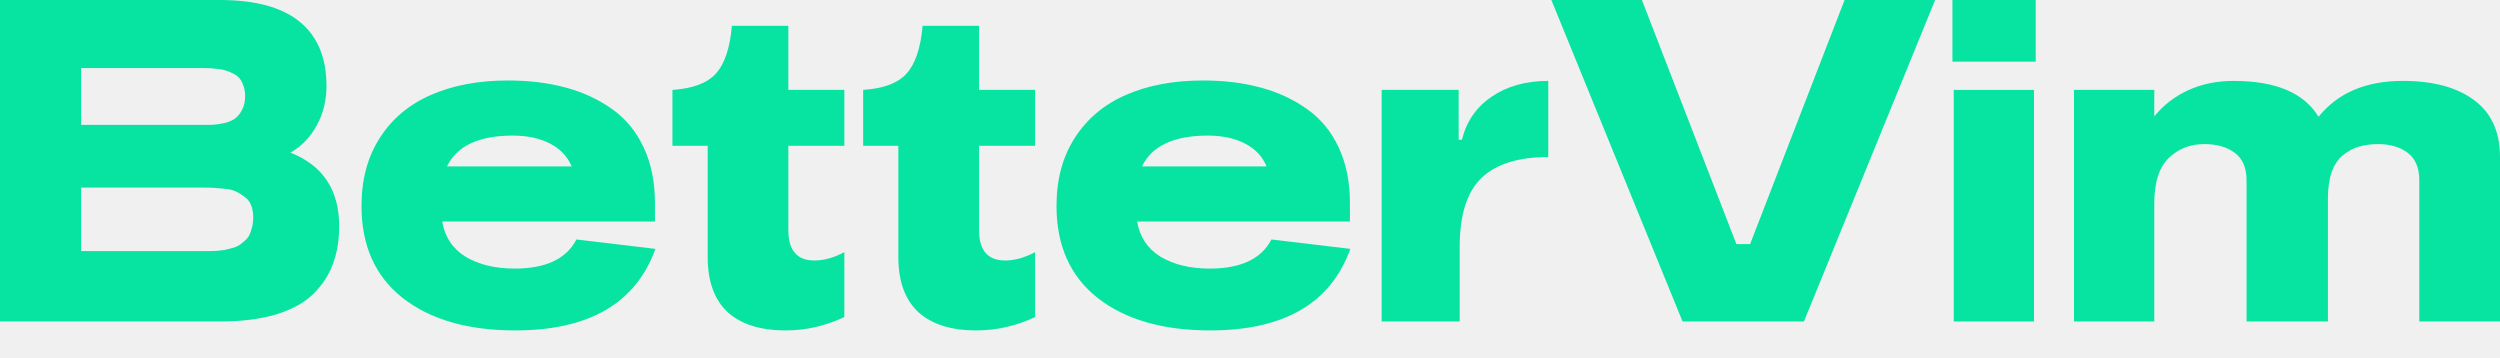
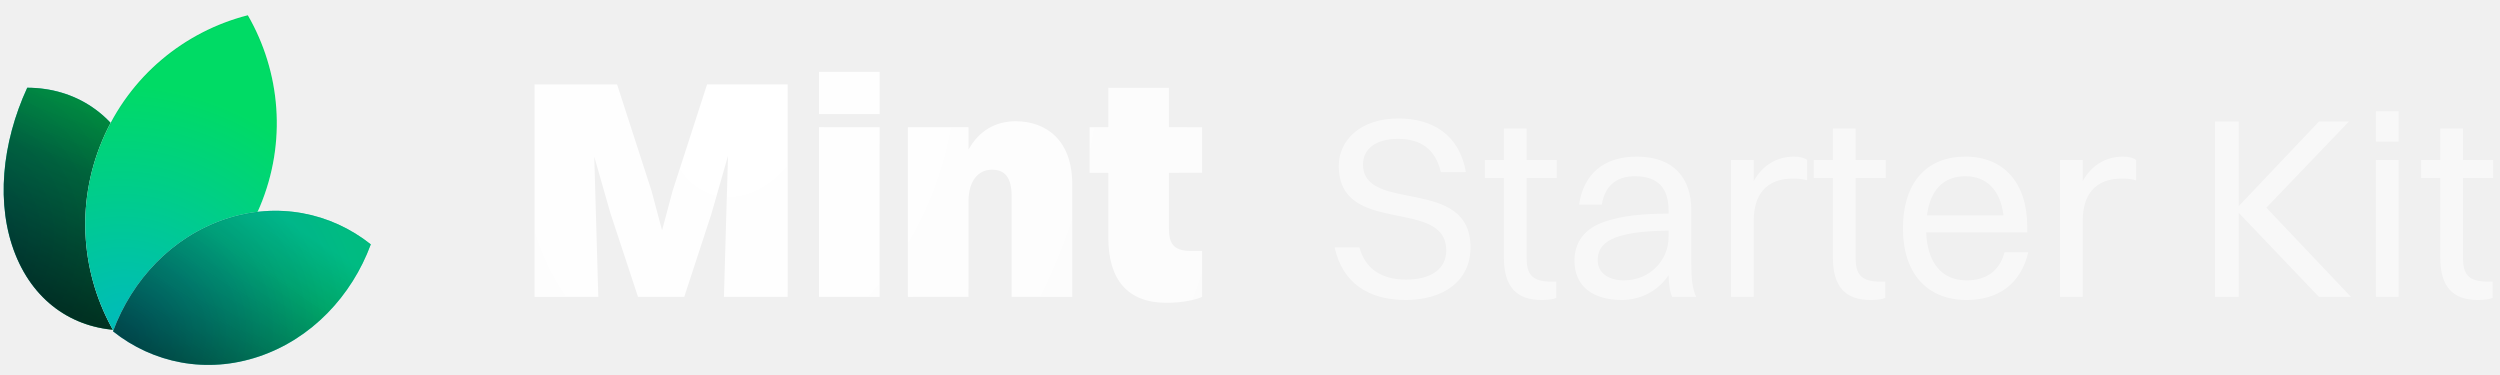
- <svg xmlns="http://www.w3.org/2000/svg" width="42" height="6" viewBox="0 0 42 6" fill="none">
-   <path d="M0 5.401V0H3.696C4.291 0 4.738 0.122 5.037 0.367C5.336 0.612 5.485 0.971 5.485 1.444C5.485 1.689 5.43 1.91 5.32 2.109C5.212 2.307 5.065 2.459 4.879 2.564C5.425 2.78 5.698 3.191 5.698 3.799C5.698 4.036 5.663 4.249 5.592 4.438C5.523 4.624 5.413 4.792 5.261 4.941C5.109 5.088 4.901 5.202 4.636 5.283C4.374 5.361 4.061 5.401 3.696 5.401H0ZM1.363 4.218H3.431C3.478 4.218 3.512 4.218 3.534 4.218C3.559 4.218 3.597 4.216 3.648 4.214C3.7 4.209 3.741 4.204 3.773 4.199C3.805 4.192 3.844 4.182 3.891 4.17C3.94 4.158 3.979 4.143 4.008 4.126C4.038 4.106 4.069 4.082 4.104 4.052C4.138 4.023 4.165 3.991 4.185 3.957C4.204 3.92 4.22 3.876 4.232 3.825C4.247 3.773 4.254 3.717 4.254 3.656C4.254 3.575 4.242 3.505 4.218 3.446C4.193 3.385 4.155 3.337 4.104 3.303C4.055 3.266 4.007 3.237 3.96 3.215C3.914 3.193 3.851 3.178 3.773 3.171C3.697 3.163 3.637 3.158 3.593 3.156C3.551 3.153 3.493 3.152 3.417 3.152H1.363V4.218ZM1.363 2.098H3.446C3.507 2.098 3.558 2.097 3.597 2.094C3.636 2.092 3.692 2.083 3.766 2.068C3.839 2.051 3.898 2.027 3.942 1.995C3.989 1.963 4.029 1.915 4.063 1.852C4.1 1.786 4.118 1.707 4.118 1.617C4.118 1.55 4.109 1.492 4.089 1.44C4.072 1.389 4.05 1.347 4.023 1.315C3.996 1.283 3.959 1.256 3.913 1.234C3.866 1.21 3.825 1.193 3.788 1.183C3.753 1.171 3.706 1.162 3.645 1.157C3.586 1.15 3.54 1.146 3.509 1.146C3.479 1.144 3.436 1.143 3.38 1.143H1.363V2.098Z" fill="#07E4A2" />
-   <path d="M8.656 5.551C7.862 5.551 7.233 5.37 6.767 5.008C6.304 4.643 6.073 4.127 6.073 3.461C6.073 3.015 6.176 2.633 6.382 2.315C6.587 1.994 6.874 1.754 7.241 1.594C7.609 1.433 8.04 1.352 8.534 1.352C8.887 1.352 9.209 1.391 9.501 1.47C9.792 1.548 10.052 1.668 10.28 1.83C10.507 1.989 10.685 2.203 10.812 2.473C10.94 2.742 11.003 3.055 11.003 3.413V3.722H7.429C7.473 3.981 7.604 4.178 7.822 4.313C8.042 4.445 8.318 4.512 8.648 4.512C9.17 4.512 9.515 4.349 9.684 4.023L11.011 4.181C10.682 5.094 9.897 5.551 8.656 5.551ZM7.509 2.796H9.604C9.533 2.627 9.41 2.498 9.236 2.41C9.065 2.322 8.858 2.278 8.615 2.278C8.045 2.278 7.676 2.45 7.509 2.796Z" fill="#07E4A2" />
-   <path d="M13.2 5.551C12.774 5.551 12.448 5.448 12.223 5.243C12 5.034 11.889 4.726 11.889 4.317V2.45H11.297V1.51C11.638 1.488 11.88 1.397 12.025 1.238C12.172 1.079 12.262 0.811 12.296 0.434H13.244V1.51H14.185V2.45H13.244V3.865C13.244 4.205 13.39 4.376 13.682 4.376C13.843 4.376 14.011 4.329 14.185 4.236V5.327C13.864 5.477 13.536 5.551 13.2 5.551Z" fill="#07E4A2" />
-   <path d="M16.404 5.551C15.978 5.551 15.652 5.448 15.427 5.243C15.204 5.034 15.092 4.726 15.092 4.317V2.45H14.501V1.51C14.841 1.488 15.084 1.397 15.228 1.238C15.375 1.079 15.466 0.811 15.5 0.434H16.448V1.51H17.389V2.45H16.448V3.865C16.448 4.205 16.594 4.376 16.885 4.376C17.047 4.376 17.215 4.329 17.389 4.236V5.327C17.068 5.477 16.739 5.551 16.404 5.551Z" fill="#07E4A2" />
-   <path d="M20.331 5.551C19.538 5.551 18.908 5.37 18.443 5.008C17.98 4.643 17.749 4.127 17.749 3.461C17.749 3.015 17.852 2.633 18.057 2.315C18.263 1.994 18.549 1.754 18.917 1.594C19.284 1.433 19.715 1.352 20.21 1.352C20.563 1.352 20.885 1.391 21.176 1.47C21.468 1.548 21.727 1.668 21.955 1.83C22.183 1.989 22.361 2.203 22.488 2.473C22.615 2.742 22.679 3.055 22.679 3.413V3.722H19.104C19.148 3.981 19.279 4.178 19.497 4.313C19.718 4.445 19.993 4.512 20.324 4.512C20.846 4.512 21.191 4.349 21.36 4.023L22.686 4.181C22.358 5.094 21.573 5.551 20.331 5.551ZM19.185 2.796H21.279C21.208 2.627 21.086 2.498 20.912 2.41C20.74 2.322 20.533 2.278 20.291 2.278C19.72 2.278 19.352 2.45 19.185 2.796Z" fill="#07E4A2" />
-   <path d="M23.212 5.401V1.51H24.505V2.348H24.56C24.636 2.041 24.802 1.8 25.06 1.624C25.317 1.448 25.634 1.359 26.011 1.359V2.638C25.507 2.638 25.132 2.755 24.887 2.991C24.645 3.226 24.523 3.61 24.523 4.144V5.401H23.212Z" fill="#07E4A2" />
-   <path d="M28.267 5.401L26.063 0H27.584L29.171 4.1H29.402L30.989 0H32.51L30.306 5.401H28.267Z" fill="#07E4A2" />
-   <path d="M32.823 5.401V1.51H34.171V5.401H32.823ZM32.801 1.036V0H34.2V1.036H32.801Z" fill="#07E4A2" />
-   <path d="M40.644 3.031C40.644 2.82 40.579 2.666 40.45 2.568C40.32 2.47 40.154 2.421 39.954 2.421C39.836 2.421 39.73 2.435 39.634 2.462C39.541 2.488 39.453 2.535 39.37 2.601C39.286 2.665 39.221 2.759 39.175 2.884C39.131 3.009 39.109 3.161 39.109 3.34V5.401H37.742V3.031C37.742 2.818 37.676 2.664 37.544 2.568C37.414 2.47 37.243 2.421 37.033 2.421C36.79 2.421 36.59 2.501 36.43 2.66C36.271 2.817 36.192 3.068 36.192 3.413V5.401H34.843V1.51H36.192V1.955C36.348 1.763 36.539 1.617 36.765 1.514C36.992 1.411 37.245 1.359 37.522 1.359C38.232 1.359 38.708 1.56 38.951 1.962C39.276 1.56 39.748 1.359 40.365 1.359C40.877 1.359 41.278 1.467 41.566 1.683C41.855 1.896 42 2.214 42 2.638V5.401H40.644V3.031Z" fill="#07E4A2" />
+ <svg xmlns="http://www.w3.org/2000/svg" width="160" height="24" viewBox="0 0 160 24" fill="none">
+   <path d="M7.953 21.139C4.896 21.13 2.255 19.458 0.987 16.29C-0.28 13.121 0.109 9.163 1.744 5.615C4.801 5.624 7.442 7.296 8.71 10.465C9.977 13.633 9.588 17.591 7.953 21.139Z" fill="white" />
+   <path d="M7.953 21.139C4.896 21.13 2.255 19.458 0.987 16.29C-0.28 13.121 0.109 9.163 1.744 5.615C4.801 5.624 7.442 7.296 8.71 10.465C9.977 13.633 9.588 17.591 7.953 21.139Z" fill="url(#paint0_radial_115_109)" />
+   <path d="M7.953 21.139C4.896 21.13 2.255 19.458 0.987 16.29C-0.28 13.121 0.109 9.163 1.744 5.615C4.801 5.624 7.442 7.296 8.71 10.465C9.977 13.633 9.588 17.591 7.953 21.139Z" fill="black" fill-opacity="0.5" style="mix-blend-mode:hard-light" />
+   <path d="M7.953 21.139C4.896 21.13 2.255 19.458 0.987 16.29C-0.28 13.121 0.109 9.163 1.744 5.615C4.801 5.624 7.442 7.296 8.71 10.465C9.977 13.633 9.588 17.591 7.953 21.139Z" fill="url(#paint1_linear_115_109)" fill-opacity="0.5" style="mix-blend-mode:hard-light" />
+   <path d="M7.935 21.111C4.897 21.096 2.274 19.431 1.013 16.279C-0.248 13.124 0.136 9.182 1.762 5.643C4.8 5.659 7.423 7.324 8.684 10.476C9.945 13.63 9.561 17.572 7.935 21.111Z" stroke="url(#paint2_linear_115_109)" stroke-opacity="0.05" stroke-width="0.056" />
+   <path d="M7.31 21.257C11.354 20.221 14.884 17.375 16.628 13.236C18.373 9.097 17.945 4.587 15.86 0.976C11.816 2.012 8.287 4.858 6.542 8.998C4.797 13.137 5.225 17.646 7.31 21.257Z" fill="white" />
+   <path d="M7.31 21.257C11.354 20.221 14.884 17.375 16.628 13.236C18.373 9.097 17.945 4.587 15.86 0.976C11.816 2.012 8.287 4.858 6.542 8.998C4.797 13.137 5.225 17.646 7.31 21.257Z" fill="url(#paint3_radial_115_109)" />
+   <path d="M16.602 13.225C14.864 17.349 11.351 20.187 7.324 21.225C5.253 17.624 4.829 13.132 6.568 9.009C8.306 4.885 11.819 2.047 15.846 1.009C17.918 4.61 18.341 9.101 16.602 13.225Z" stroke="url(#paint4_linear_115_109)" stroke-opacity="0.05" stroke-width="0.056" />
+   <path d="M7.234 21.207C9.789 23.237 13.21 23.951 16.577 22.814C19.944 21.677 22.506 18.945 23.73 15.638C21.175 13.608 17.754 12.894 14.387 14.031C11.02 15.168 8.458 17.901 7.234 21.207Z" fill="white" />
+   <path d="M7.234 21.207C9.789 23.237 13.21 23.951 16.577 22.814C19.944 21.677 22.506 18.945 23.73 15.638C21.175 13.608 17.754 12.894 14.387 14.031C11.02 15.168 8.458 17.901 7.234 21.207Z" fill="url(#paint5_radial_115_109)" />
+   <path d="M7.234 21.207C9.789 23.237 13.21 23.951 16.577 22.814C19.944 21.677 22.506 18.945 23.73 15.638C21.175 13.608 17.754 12.894 14.387 14.031C11.02 15.168 8.458 17.901 7.234 21.207Z" fill="black" fill-opacity="0.2" style="mix-blend-mode:hard-light" />
+   <path d="M7.234 21.207C9.789 23.237 13.21 23.951 16.577 22.814C19.944 21.677 22.506 18.945 23.73 15.638C21.175 13.608 17.754 12.894 14.387 14.031C11.02 15.168 8.458 17.901 7.234 21.207Z" fill="url(#paint6_linear_115_109)" fill-opacity="0.5" style="mix-blend-mode:hard-light" />
+   <path d="M16.568 22.787C13.218 23.918 9.814 23.212 7.267 21.198C8.492 17.907 11.044 15.189 14.396 14.058C17.747 12.927 21.15 13.633 23.697 15.648C22.472 18.938 19.92 21.656 16.568 22.787Z" stroke="url(#paint7_linear_115_109)" stroke-opacity="0.05" stroke-width="0.056" />
+   <path d="M34.212 19V5.4H39.492L41.692 12.2L42.372 14.74L43.052 12.2L45.252 5.4H50.412V19H46.332L46.592 9.98L45.532 13.68L43.792 19H40.832L39.052 13.6L38.032 10.02L38.292 19H34.212ZM52.416 7.3V4.6H56.295V7.3H52.416ZM52.416 19V8.14H56.295V19H52.416ZM58.104 19V8.14H61.984V9.58C62.664 8.34 63.744 7.76 65.004 7.76C66.964 7.76 68.624 8.98 68.624 11.78V19H64.744V12.56C64.744 11.34 64.304 10.86 63.484 10.86C62.604 10.86 61.984 11.58 61.984 12.88V19H58.104ZM70.933 15.22V11.06H69.733V8.14H70.933V5.62H74.813V8.14H76.933V11.06H74.813V14.6C74.813 15.5 75.033 16.06 76.213 16.06H76.933V19C76.493 19.2 75.673 19.38 74.653 19.38C72.153 19.38 70.933 17.88 70.933 15.22Z" fill="url(#paint8_radial_115_109)" />
+   <path d="M87.232 10.519C87.232 13.687 94.112 11.229 94.112 15.832C94.112 17.994 92.364 19.198 89.971 19.198C87.562 19.198 85.912 18.093 85.417 15.832H87.001C87.364 17.169 88.371 17.895 89.987 17.895C91.671 17.895 92.561 17.152 92.561 16.03C92.561 12.598 85.681 15.155 85.681 10.618C85.681 9.001 87.034 7.582 89.509 7.582C91.671 7.582 93.403 8.621 93.816 11.014H92.215C91.868 9.529 90.912 8.886 89.476 8.886C88.057 8.886 87.232 9.529 87.232 10.519ZM96.25 16.476V11.393H95.029V10.239H96.25V8.226H97.702V10.239H99.632V11.393H97.702V16.476C97.702 17.532 98.015 18.026 99.302 18.026H99.599V19.066C99.434 19.148 99.071 19.198 98.659 19.198C97.025 19.198 96.25 18.323 96.25 16.476ZM102.516 13.093H101.064C101.345 11.162 102.615 10.024 104.76 10.024C107.103 10.024 108.242 11.393 108.242 13.44V16.888C108.242 17.895 108.324 18.521 108.555 19H107.021C106.856 18.654 106.806 18.142 106.79 17.614C106.047 18.72 104.859 19.198 103.803 19.198C101.988 19.198 100.767 18.357 100.767 16.69C100.767 15.486 101.427 14.611 102.714 14.182C103.902 13.786 105.107 13.687 106.79 13.671V13.473C106.79 12.053 106.13 11.278 104.628 11.278C103.374 11.278 102.698 11.971 102.516 13.093ZM102.252 16.657C102.252 17.465 102.929 17.944 103.952 17.944C105.569 17.944 106.79 16.674 106.79 15.172V14.759C103.061 14.793 102.252 15.585 102.252 16.657ZM110.787 19V10.239H112.239V11.591C112.833 10.519 113.774 10.024 114.83 10.024C115.176 10.024 115.49 10.107 115.655 10.239V11.542C115.407 11.46 115.094 11.427 114.747 11.427C112.998 11.427 112.239 12.515 112.239 14.1V19H110.787ZM117.305 16.476V11.393H116.084V10.239H117.305V8.226H118.757V10.239H120.688V11.393H118.757V16.476C118.757 17.532 119.071 18.026 120.358 18.026H120.655V19.066C120.49 19.148 120.127 19.198 119.714 19.198C118.081 19.198 117.305 18.323 117.305 16.476ZM129.809 16.145C129.33 18.192 127.862 19.198 125.865 19.198C123.324 19.198 121.79 17.482 121.79 14.627C121.79 11.658 123.324 10.024 125.783 10.024C128.258 10.024 129.743 11.723 129.743 14.512V14.875H123.275C123.357 16.838 124.281 17.944 125.865 17.944C127.103 17.944 127.977 17.35 128.291 16.145H129.809ZM125.783 11.278C124.38 11.278 123.539 12.152 123.324 13.786H128.225C128.027 12.169 127.152 11.278 125.783 11.278ZM131.843 19V10.239H133.295V11.591C133.889 10.519 134.829 10.024 135.885 10.024C136.232 10.024 136.545 10.107 136.71 10.239V11.542C136.463 11.46 136.149 11.427 135.803 11.427C134.054 11.427 133.295 12.515 133.295 14.1V19H131.843ZM141.763 19V7.78H143.281V13.192L148.413 7.78H150.327L145.047 13.291L150.459 19H148.413L143.281 13.621V19H141.763ZM152.06 9.067V7.12H153.512V9.067H152.06ZM152.06 19V10.239H153.512V19H152.06ZM156.178 16.476V11.393H154.957V10.239H156.178V8.226H157.63V10.239H159.56V11.393H157.63V16.476C157.63 17.532 157.943 18.026 159.23 18.026H159.527V19.066C159.362 19.148 158.999 19.198 158.587 19.198C156.953 19.198 156.178 18.323 156.178 16.476Z" fill="white" fill-opacity="0.55" />
+   <defs>
+     <radialGradient id="paint0_radial_115_109" cx="0" cy="0" r="1" gradientUnits="userSpaceOnUse" gradientTransform="translate(-3.00503 15.023) rotate(-10.029) scale(17.9572 17.784)">
+       <stop stop-color="#00B0BB" />
+       <stop offset="1" stop-color="#00DB65" />
+     </radialGradient>
+     <linearGradient id="paint1_linear_115_109" x1="7.39" y1="4.813" x2="1.63" y2="18.689" gradientUnits="userSpaceOnUse">
+       <stop stop-color="#18E299" />
+       <stop offset="1" />
+     </linearGradient>
+     <linearGradient id="paint2_linear_115_109" x1="7.948" y1="8.016" x2="1.761" y2="18.746" gradientUnits="userSpaceOnUse">
+       <stop />
+       <stop offset="1" stop-opacity="0" />
+     </linearGradient>
+     <radialGradient id="paint3_radial_115_109" cx="0" cy="0" r="1" gradientUnits="userSpaceOnUse" gradientTransform="translate(8.11404 20.8822) rotate(-75.7542) scale(21.6246 23.7772)">
+       <stop stop-color="#00BBBB" />
+       <stop offset="0.713" stop-color="#00DB65" />
+     </radialGradient>
+     <linearGradient id="paint4_linear_115_109" x1="7.602" y1="5.871" x2="15.556" y2="16.372" gradientUnits="userSpaceOnUse">
+       <stop />
+       <stop offset="1" stop-opacity="0" />
+     </linearGradient>
+     <radialGradient id="paint5_radial_115_109" cx="0" cy="0" r="1" gradientUnits="userSpaceOnUse" gradientTransform="translate(7.84537 21.5181) rotate(-20.3525) scale(18.5603 17.32)">
+       <stop stop-color="#00B0BB" />
+       <stop offset="1" stop-color="#00DB65" />
+     </radialGradient>
+     <linearGradient id="paint6_linear_115_109" x1="16.808" y1="13.007" x2="10.041" y2="22.994" gradientUnits="userSpaceOnUse">
+       <stop stop-color="#00B1BC" />
+       <stop offset="1" />
+     </linearGradient>
+     <linearGradient id="paint7_linear_115_109" x1="16.808" y1="13.007" x2="14.169" y2="23.841" gradientUnits="userSpaceOnUse">
+       <stop />
+       <stop offset="1" stop-opacity="0" />
+     </linearGradient>
+     <radialGradient id="paint8_radial_115_109" cx="0" cy="0" r="1" gradientUnits="userSpaceOnUse" gradientTransform="translate(47.2781 7) rotate(19.0047) scale(67.5582 85.7506)">
+       <stop stop-color="white" />
+       <stop offset="1" stop-color="white" stop-opacity="0.5" />
+     </radialGradient>
+   </defs>
</svg>
